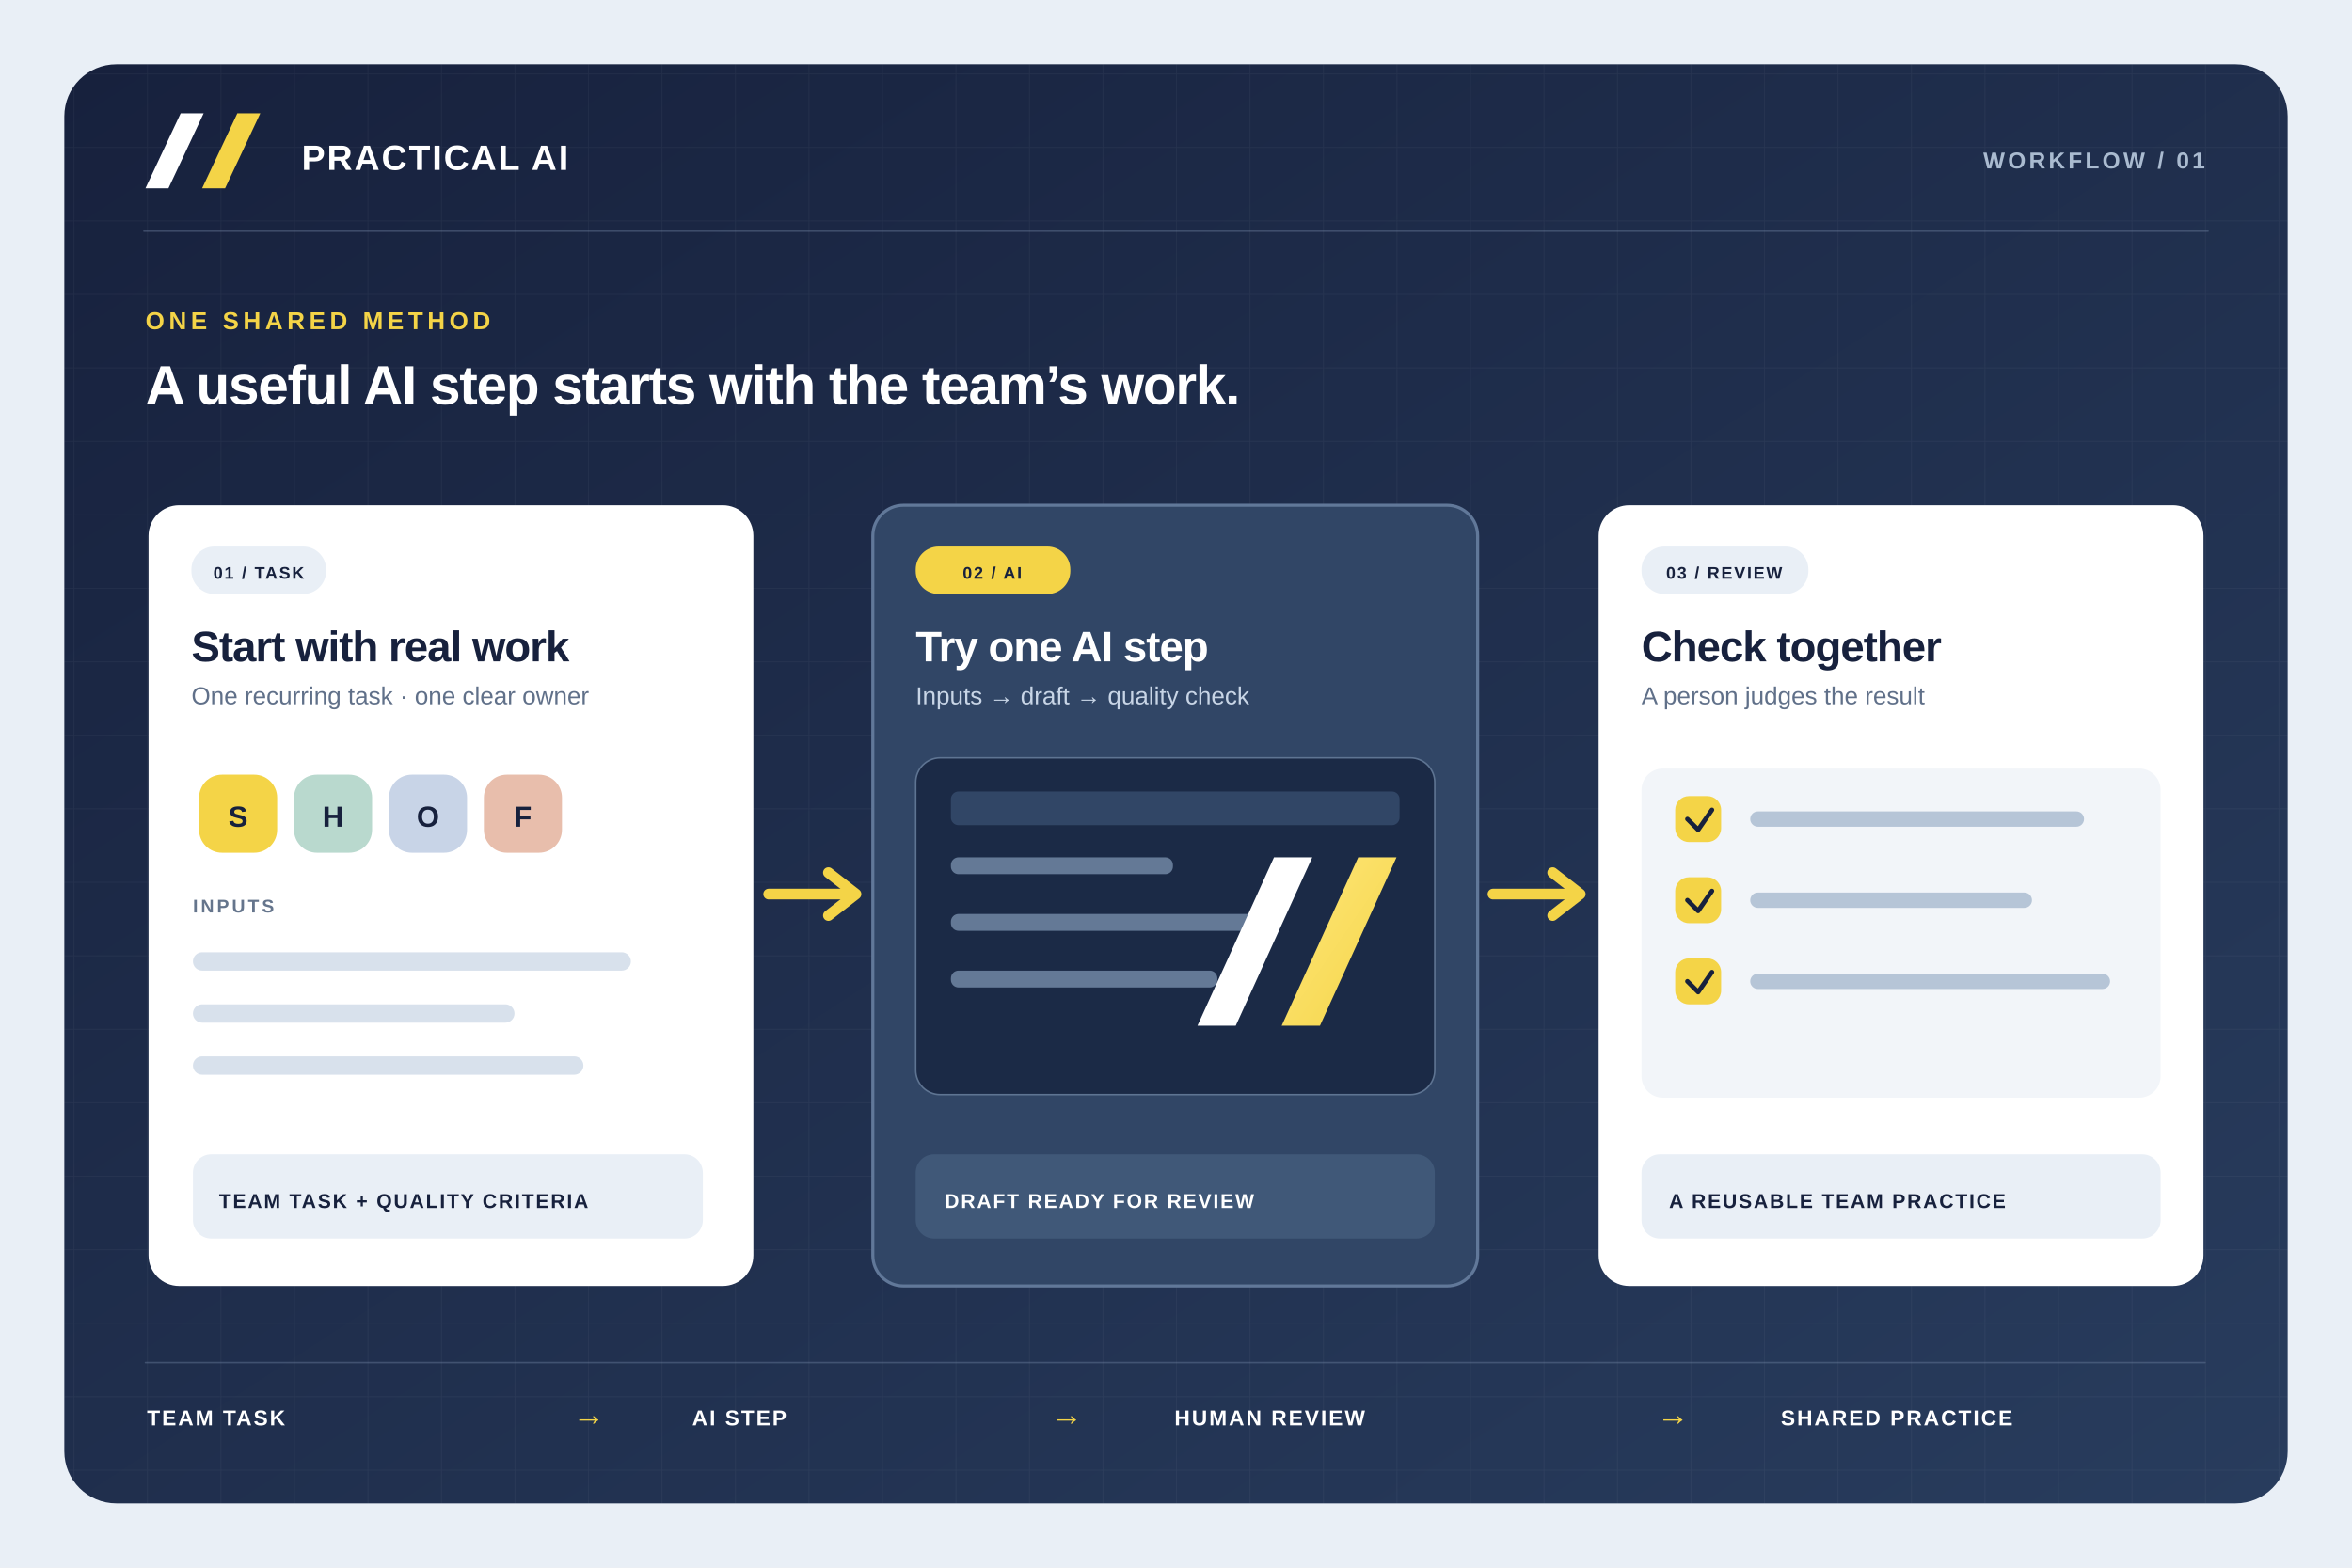
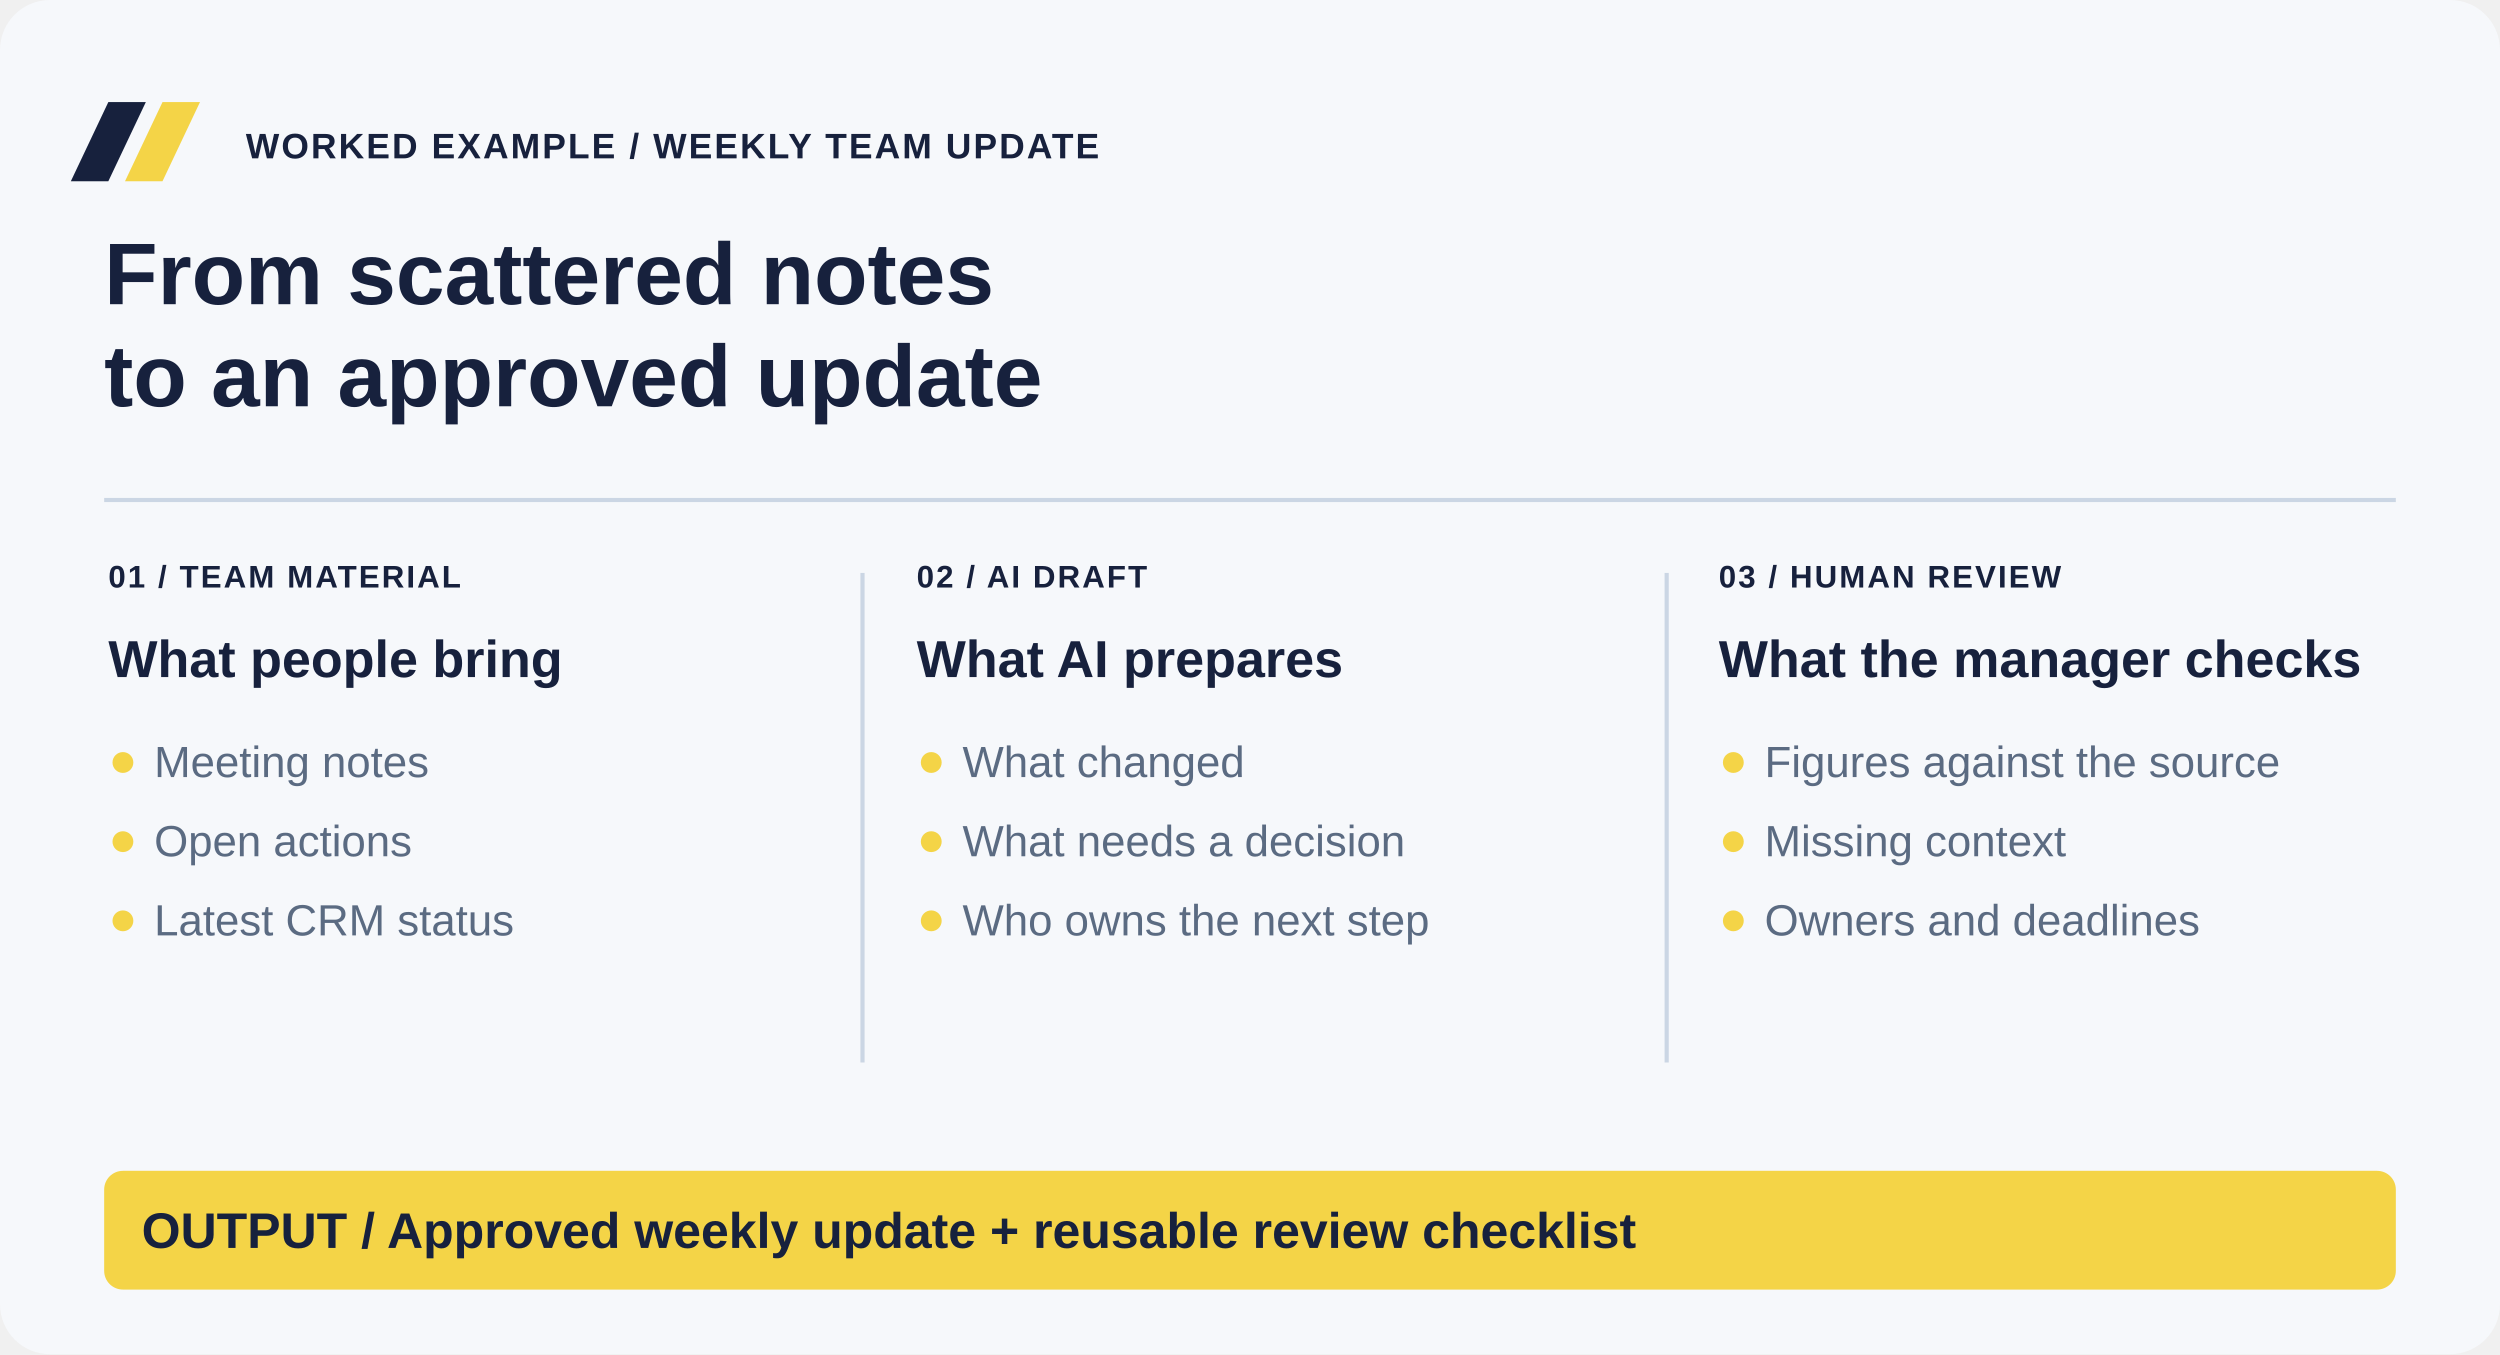
- <svg xmlns="http://www.w3.org/2000/svg" width="1536" height="1024" viewBox="0 0 1536 1024" role="img" aria-labelledby="title desc">
-   <defs>
-     <linearGradient id="board" x1="0" y1="0" x2="1" y2="1">
-       <stop offset="0" stop-color="#17213D" />
-       <stop offset="1" stop-color="#283C5D" />
-     </linearGradient>
-     <linearGradient id="gold" x1="0" y1="0" x2="1" y2="1">
-       <stop offset="0" stop-color="#FFE77A" />
-       <stop offset="1" stop-color="#F4D447" />
-     </linearGradient>
-     <filter id="shadow" x="-20%" y="-20%" width="140%" height="160%">
-       <feDropShadow dx="0" dy="18" stdDeviation="22" flood-color="#070D1E" flood-opacity=".22" />
-     </filter>
-     <pattern id="grid" width="48" height="48" patternUnits="userSpaceOnUse">
-       <path d="M48 0H0V48" fill="none" stroke="#FFFFFF" stroke-opacity=".045" stroke-width="1" />
-     </pattern>
-   </defs>
-   <rect x="0" y="0" width="1536" height="1024" rx="0" fill="#E9EFF6" stroke="none" stroke-width="1" opacity="1" />
-   <rect x="42" y="42" width="1452" height="940" rx="34" fill="url(#board)" stroke="none" stroke-width="1" opacity="1" />
-   <rect x="42" y="42" width="1452" height="940" rx="34" fill="url(#grid)" stroke="none" stroke-width="1" opacity="1" />
-   <path d="M95 123 L118 74 H133 L110 123 Z" fill="#FFFFFF" stroke="none" stroke-width="0" stroke-linecap="round" stroke-linejoin="round" opacity="1" />
-   <path d="M132 123 L155 74 H170 L147 123 Z" fill="#F4D447" stroke="none" stroke-width="0" stroke-linecap="round" stroke-linejoin="round" opacity="1" />
-   <text x="197" y="111" fill="#FFFFFF" font-family="Arial, Helvetica, sans-serif" font-size="23" font-weight="800" letter-spacing="1.2" text-anchor="start">PRACTICAL AI</text>
-   <text x="1440" y="110" fill="#AABBD0" font-family="Arial, Helvetica, sans-serif" font-size="15" font-weight="700" letter-spacing="2" text-anchor="end">WORKFLOW / 01</text>
-   <path d="M94 151 H1442" fill="none" stroke="#6E819F" stroke-width="1" stroke-linecap="round" stroke-linejoin="round" opacity="0.42" />
-   <text x="95" y="215" fill="#F4D447" font-family="Arial, Helvetica, sans-serif" font-size="16" font-weight="800" letter-spacing="2.8" text-anchor="start">ONE SHARED METHOD</text>
-   <text x="95" y="264" fill="#FFFFFF" font-family="Arial, Helvetica, sans-serif" font-size="36" font-weight="700" letter-spacing="-0.8" text-anchor="start">A useful AI step starts with the team’s work.</text>
-   <rect x="97" y="330" width="395" height="510" rx="20" fill="#FFFFFF" stroke="none" stroke-width="1" opacity="1" />
-   <rect x="570" y="330" width="395" height="510" rx="20" fill="#314666" stroke="#617899" stroke-width="2" opacity="1" />
-   <rect x="1044" y="330" width="395" height="510" rx="20" fill="#FFFFFF" stroke="none" stroke-width="1" opacity="1" />
-   <rect x="125" y="357" width="88" height="31" rx="15" fill="#E9EFF6" stroke="none" stroke-width="1" opacity="1" />
-   <text x="169" y="378" fill="#17213D" font-family="Arial, Helvetica, sans-serif" font-size="11" font-weight="800" letter-spacing="1.1" text-anchor="middle">01 / TASK</text>
-   <text x="125" y="432" fill="#17213D" font-family="Arial, Helvetica, sans-serif" font-size="28" font-weight="700" letter-spacing="-0.6" text-anchor="start">Start with real work</text>
-   <text x="125" y="460" fill="#607089" font-family="Arial, Helvetica, sans-serif" font-size="16" font-weight="400" letter-spacing="0" text-anchor="start">One recurring task · one clear owner</text>
-   <rect x="130" y="506" width="51" height="51" rx="15" fill="#F4D447" stroke="none" stroke-width="1" opacity="1" />
-   <text x="155.5" y="540" fill="#17213D" font-family="Arial, Helvetica, sans-serif" font-size="19" font-weight="800" letter-spacing="0" text-anchor="middle">S</text>
-   <rect x="192" y="506" width="51" height="51" rx="15" fill="#B9D9CE" stroke="none" stroke-width="1" opacity="1" />
-   <text x="217.5" y="540" fill="#17213D" font-family="Arial, Helvetica, sans-serif" font-size="19" font-weight="800" letter-spacing="0" text-anchor="middle">H</text>
-   <rect x="254" y="506" width="51" height="51" rx="15" fill="#C8D4E7" stroke="none" stroke-width="1" opacity="1" />
-   <text x="279.5" y="540" fill="#17213D" font-family="Arial, Helvetica, sans-serif" font-size="19" font-weight="800" letter-spacing="0" text-anchor="middle">O</text>
-   <rect x="316" y="506" width="51" height="51" rx="15" fill="#E8BEAC" stroke="none" stroke-width="1" opacity="1" />
-   <text x="341.5" y="540" fill="#17213D" font-family="Arial, Helvetica, sans-serif" font-size="19" font-weight="800" letter-spacing="0" text-anchor="middle">F</text>
-   <text x="126" y="596" fill="#65758C" font-family="Arial, Helvetica, sans-serif" font-size="12" font-weight="800" letter-spacing="1.8" text-anchor="start">INPUTS</text>
-   <rect x="126" y="622" width="286" height="12" rx="6" fill="#D8E1EC" stroke="none" stroke-width="1" opacity="1" />
-   <rect x="126" y="656" width="210" height="12" rx="6" fill="#D8E1EC" stroke="none" stroke-width="1" opacity="1" />
-   <rect x="126" y="690" width="255" height="12" rx="6" fill="#D8E1EC" stroke="none" stroke-width="1" opacity="1" />
-   <rect x="126" y="754" width="333" height="55" rx="12" fill="#E9EFF6" stroke="none" stroke-width="1" opacity="1" />
-   <text x="143" y="789" fill="#17213D" font-family="Arial, Helvetica, sans-serif" font-size="13" font-weight="800" letter-spacing="1.1" text-anchor="start">TEAM TASK + QUALITY CRITERIA</text>
-   <path d="M502 584 H558" fill="none" stroke="#F4D447" stroke-width="7" stroke-linecap="round" stroke-linejoin="round" opacity="1" />
-   <path d="M541 570 L559 584 L541 598" fill="none" stroke="#F4D447" stroke-width="7" stroke-linecap="round" stroke-linejoin="round" opacity="1" />
-   <path d="M975 584 H1031" fill="none" stroke="#F4D447" stroke-width="7" stroke-linecap="round" stroke-linejoin="round" opacity="1" />
-   <path d="M1014 570 L1032 584 L1014 598" fill="none" stroke="#F4D447" stroke-width="7" stroke-linecap="round" stroke-linejoin="round" opacity="1" />
-   <rect x="598" y="357" width="101" height="31" rx="15" fill="#F4D447" stroke="none" stroke-width="1" opacity="1" />
-   <text x="648" y="378" fill="#17213D" font-family="Arial, Helvetica, sans-serif" font-size="11" font-weight="800" letter-spacing="1.1" text-anchor="middle">02 / AI</text>
-   <text x="598" y="432" fill="#FFFFFF" font-family="Arial, Helvetica, sans-serif" font-size="28" font-weight="700" letter-spacing="-0.6" text-anchor="start">Try one AI step</text>
-   <text x="598" y="460" fill="#C8D5E6" font-family="Arial, Helvetica, sans-serif" font-size="16" font-weight="400" letter-spacing="0" text-anchor="start">Inputs → draft → quality check</text>
-   <rect x="598" y="495" width="339" height="220" rx="16" fill="#1B2A46" stroke="#5E7492" stroke-width="1" opacity="1" />
-   <rect x="621" y="517" width="293" height="22" rx="5" fill="#314666" stroke="none" stroke-width="1" opacity="1" />
-   <rect x="621" y="560" width="145" height="11" rx="5" fill="#647996" stroke="none" stroke-width="1" opacity="1" />
-   <rect x="621" y="597" width="209" height="11" rx="5" fill="#647996" stroke="none" stroke-width="1" opacity="1" />
-   <rect x="621" y="634" width="174" height="11" rx="5" fill="#647996" stroke="none" stroke-width="1" opacity="1" />
-   <path d="M782 670 L832 560 H857 L807 670 Z" fill="#FFFFFF" stroke="none" stroke-width="0" stroke-linecap="round" stroke-linejoin="round" opacity="1" />
-   <path d="M837 670 L887 560 H912 L862 670 Z" fill="url(#gold)" stroke="none" stroke-width="0" stroke-linecap="round" stroke-linejoin="round" opacity="1" />
-   <rect x="598" y="754" width="339" height="55" rx="12" fill="#405878" stroke="none" stroke-width="1" opacity="1" />
-   <text x="617" y="789" fill="#FFFFFF" font-family="Arial, Helvetica, sans-serif" font-size="13" font-weight="800" letter-spacing="1.1" text-anchor="start">DRAFT READY FOR REVIEW</text>
-   <rect x="1072" y="357" width="109" height="31" rx="15" fill="#E9EFF6" stroke="none" stroke-width="1" opacity="1" />
-   <text x="1126" y="378" fill="#17213D" font-family="Arial, Helvetica, sans-serif" font-size="11" font-weight="800" letter-spacing="1.1" text-anchor="middle">03 / REVIEW</text>
-   <text x="1072" y="432" fill="#17213D" font-family="Arial, Helvetica, sans-serif" font-size="28" font-weight="700" letter-spacing="-0.6" text-anchor="start">Check together</text>
-   <text x="1072" y="460" fill="#607089" font-family="Arial, Helvetica, sans-serif" font-size="16" font-weight="400" letter-spacing="0" text-anchor="start">A person judges the result</text>
-   <rect x="1072" y="502" width="339" height="215" rx="14" fill="#F2F5F9" stroke="none" stroke-width="1" opacity="1" />
-   <rect x="1094" y="520" width="30" height="30" rx="9" fill="#F4D447" stroke="none" stroke-width="1" opacity="1" />
-   <path d="M1102 535 L1109 542 L1118 529" fill="none" stroke="#17213D" stroke-width="3" stroke-linecap="round" stroke-linejoin="round" opacity="1" />
-   <rect x="1143" y="530" width="218" height="10" rx="5" fill="#B6C5D7" stroke="none" stroke-width="1" opacity="1" />
-   <rect x="1094" y="573" width="30" height="30" rx="9" fill="#F4D447" stroke="none" stroke-width="1" opacity="1" />
-   <path d="M1102 588 L1109 595 L1118 582" fill="none" stroke="#17213D" stroke-width="3" stroke-linecap="round" stroke-linejoin="round" opacity="1" />
-   <rect x="1143" y="583" width="184" height="10" rx="5" fill="#B6C5D7" stroke="none" stroke-width="1" opacity="1" />
-   <rect x="1094" y="626" width="30" height="30" rx="9" fill="#F4D447" stroke="none" stroke-width="1" opacity="1" />
-   <path d="M1102 641 L1109 648 L1118 635" fill="none" stroke="#17213D" stroke-width="3" stroke-linecap="round" stroke-linejoin="round" opacity="1" />
-   <rect x="1143" y="636" width="235" height="10" rx="5" fill="#B6C5D7" stroke="none" stroke-width="1" opacity="1" />
-   <rect x="1072" y="754" width="339" height="55" rx="12" fill="#E9EFF6" stroke="none" stroke-width="1" opacity="1" />
-   <text x="1090" y="789" fill="#17213D" font-family="Arial, Helvetica, sans-serif" font-size="13" font-weight="800" letter-spacing="1.1" text-anchor="start">A REUSABLE TEAM PRACTICE</text>
-   <path d="M95 890 H1440" fill="none" stroke="#6E819F" stroke-width="1" stroke-linecap="round" stroke-linejoin="round" opacity="0.42" />
-   <text x="96" y="931" fill="#FFFFFF" font-family="Arial, Helvetica, sans-serif" font-size="14" font-weight="800" letter-spacing="1.2" text-anchor="start">TEAM TASK</text>
-   <text x="374" y="931" fill="#F4D447" font-family="Arial, Helvetica, sans-serif" font-size="21" font-weight="800" letter-spacing="0" text-anchor="start">→</text>
-   <text x="452" y="931" fill="#FFFFFF" font-family="Arial, Helvetica, sans-serif" font-size="14" font-weight="800" letter-spacing="1.2" text-anchor="start">AI STEP</text>
-   <text x="686" y="931" fill="#F4D447" font-family="Arial, Helvetica, sans-serif" font-size="21" font-weight="800" letter-spacing="0" text-anchor="start">→</text>
-   <text x="767" y="931" fill="#FFFFFF" font-family="Arial, Helvetica, sans-serif" font-size="14" font-weight="800" letter-spacing="1.2" text-anchor="start">HUMAN REVIEW</text>
-   <text x="1082" y="931" fill="#F4D447" font-family="Arial, Helvetica, sans-serif" font-size="21" font-weight="800" letter-spacing="0" text-anchor="start">→</text>
-   <text x="1163" y="931" fill="#FFFFFF" font-family="Arial, Helvetica, sans-serif" font-size="14" font-weight="800" letter-spacing="1.2" text-anchor="start">SHARED PRACTICE</text>
+ <svg xmlns="http://www.w3.org/2000/svg" width="1200" height="650" viewBox="0 0 1200 650" role="img" aria-labelledby="title desc">
+   <rect width="1200" height="650" rx="24" fill="#F6F8FB" />
+   <path d="M52 49 L70 49 L52 87 L34 87 Z" fill="#17213D" />
+   <path d="M78 49 L96 49 L78 87 L60 87 Z" fill="#F4D447" />
+   <text x="118" y="76" fill="#17213D" font-family="Arial, Helvetica, sans-serif" font-size="17" font-weight="800" letter-spacing="1">WORKED EXAMPLE / WEEKLY TEAM UPDATE</text>
+   <text x="50" y="146" fill="#17213D" font-family="Arial, Helvetica, sans-serif" font-size="42" font-weight="700" letter-spacing="0">From scattered notes</text>
+   <text x="50" y="195" fill="#17213D" font-family="Arial, Helvetica, sans-serif" font-size="42" font-weight="700" letter-spacing="0">to an approved update</text>
+   <path d="M50 240 H1150" stroke="#CBD6E4" stroke-width="2" />
+   <text x="52" y="282" fill="#17213D" font-family="Arial, Helvetica, sans-serif" font-size="15" font-weight="800" letter-spacing="1">01 / TEAM MATERIAL</text>
+   <text x="52" y="325" fill="#17213D" font-family="Arial, Helvetica, sans-serif" font-size="25" font-weight="700" letter-spacing="0">What people bring</text>
+   <circle cx="59" cy="366" r="5" fill="#F4D447" />
+   <text x="74" y="373" fill="#5B6B82" font-family="Arial, Helvetica, sans-serif" font-size="21" font-weight="400" letter-spacing="0">Meeting notes</text>
+   <circle cx="59" cy="404" r="5" fill="#F4D447" />
+   <text x="74" y="411" fill="#5B6B82" font-family="Arial, Helvetica, sans-serif" font-size="21" font-weight="400" letter-spacing="0">Open actions</text>
+   <circle cx="59" cy="442" r="5" fill="#F4D447" />
+   <text x="74" y="449" fill="#5B6B82" font-family="Arial, Helvetica, sans-serif" font-size="21" font-weight="400" letter-spacing="0">Latest CRM status</text>
+   <path d="M414 275 V510" stroke="#CBD6E4" stroke-width="2" />
+   <text x="440" y="282" fill="#17213D" font-family="Arial, Helvetica, sans-serif" font-size="15" font-weight="800" letter-spacing="1">02 / AI DRAFT</text>
+   <text x="440" y="325" fill="#17213D" font-family="Arial, Helvetica, sans-serif" font-size="25" font-weight="700" letter-spacing="0">What AI prepares</text>
+   <circle cx="447" cy="366" r="5" fill="#F4D447" />
+   <text x="462" y="373" fill="#5B6B82" font-family="Arial, Helvetica, sans-serif" font-size="21" font-weight="400" letter-spacing="0">What changed</text>
+   <circle cx="447" cy="404" r="5" fill="#F4D447" />
+   <text x="462" y="411" fill="#5B6B82" font-family="Arial, Helvetica, sans-serif" font-size="21" font-weight="400" letter-spacing="0">What needs a decision</text>
+   <circle cx="447" cy="442" r="5" fill="#F4D447" />
+   <text x="462" y="449" fill="#5B6B82" font-family="Arial, Helvetica, sans-serif" font-size="21" font-weight="400" letter-spacing="0">Who owns the next step</text>
+   <path d="M800 275 V510" stroke="#CBD6E4" stroke-width="2" />
+   <text x="825" y="282" fill="#17213D" font-family="Arial, Helvetica, sans-serif" font-size="15" font-weight="800" letter-spacing="1">03 / HUMAN REVIEW</text>
+   <text x="825" y="325" fill="#17213D" font-family="Arial, Helvetica, sans-serif" font-size="25" font-weight="700" letter-spacing="0">What the manager checks</text>
+   <circle cx="832" cy="366" r="5" fill="#F4D447" />
+   <text x="847" y="373" fill="#5B6B82" font-family="Arial, Helvetica, sans-serif" font-size="21" font-weight="400" letter-spacing="0">Figures against the source</text>
+   <circle cx="832" cy="404" r="5" fill="#F4D447" />
+   <text x="847" y="411" fill="#5B6B82" font-family="Arial, Helvetica, sans-serif" font-size="21" font-weight="400" letter-spacing="0">Missing context</text>
+   <circle cx="832" cy="442" r="5" fill="#F4D447" />
+   <text x="847" y="449" fill="#5B6B82" font-family="Arial, Helvetica, sans-serif" font-size="21" font-weight="400" letter-spacing="0">Owners and deadlines</text>
+   <rect x="50" y="562" width="1100" height="57" rx="9" fill="#F4D447" />
+   <text x="68" y="599" fill="#17213D" font-family="Arial, Helvetica, sans-serif" font-size="24" font-weight="800" letter-spacing="0">OUTPUT  /  Approved weekly update + reusable review checklist</text>
</svg>
